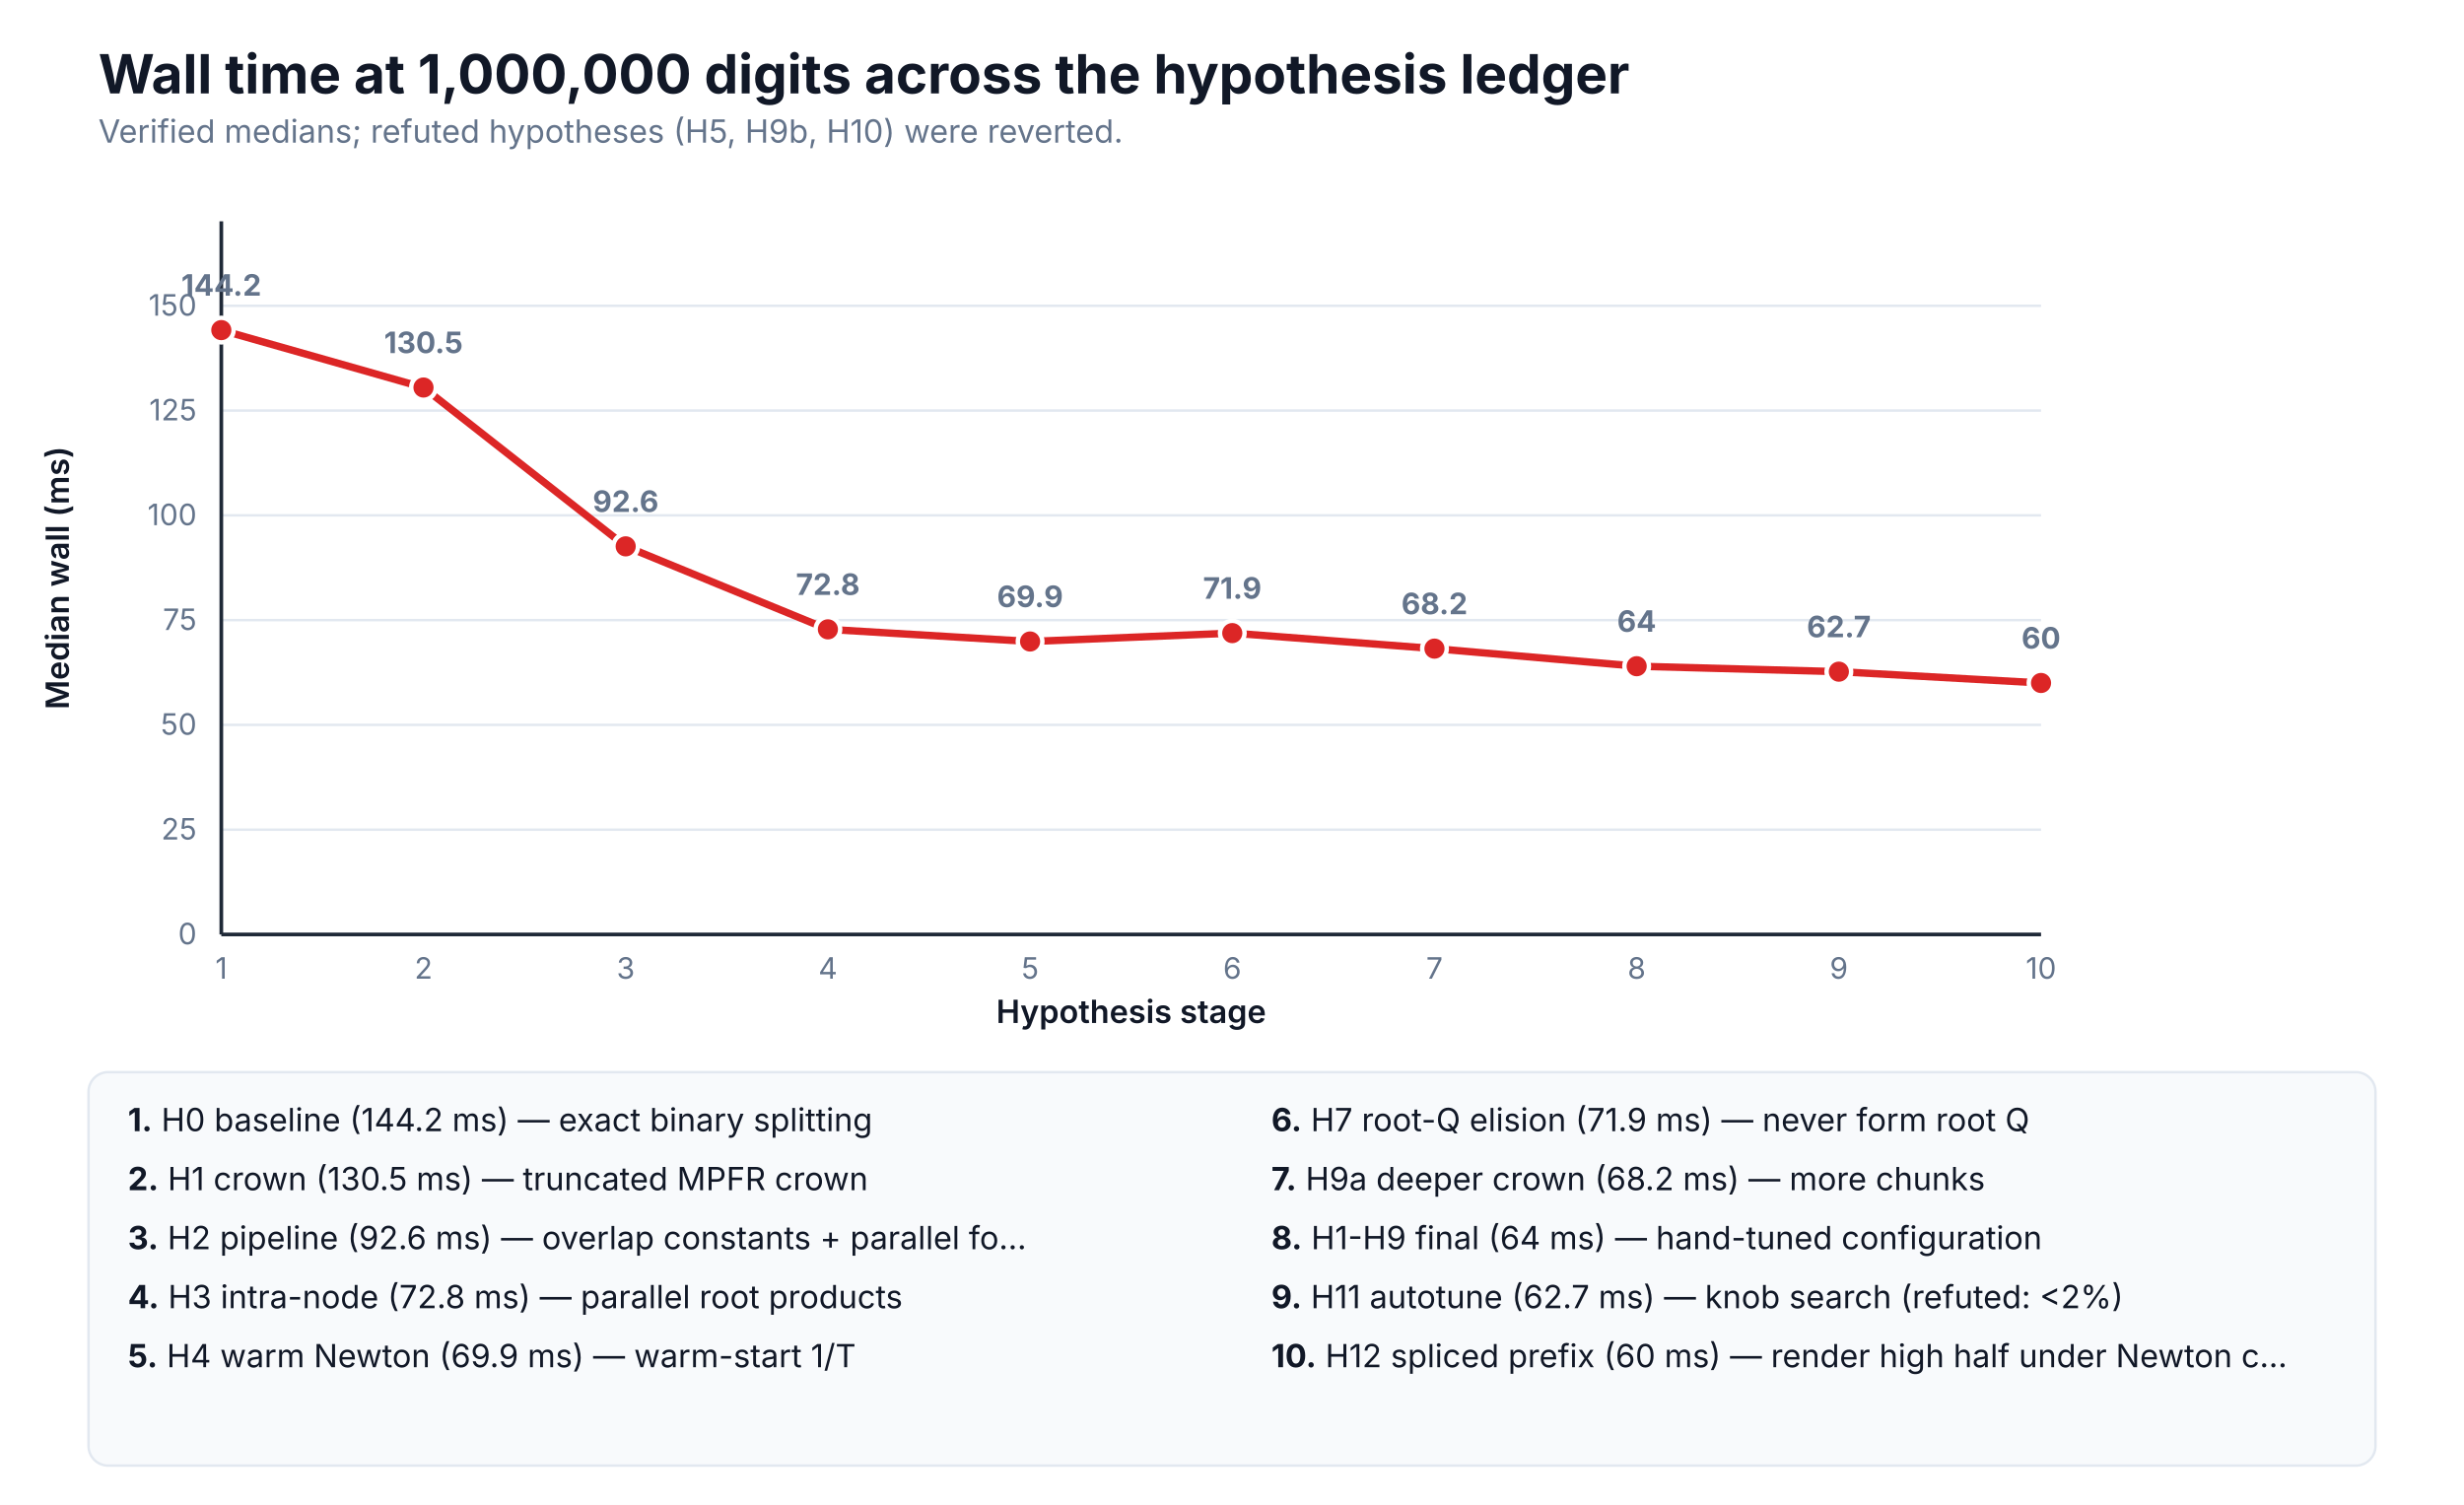
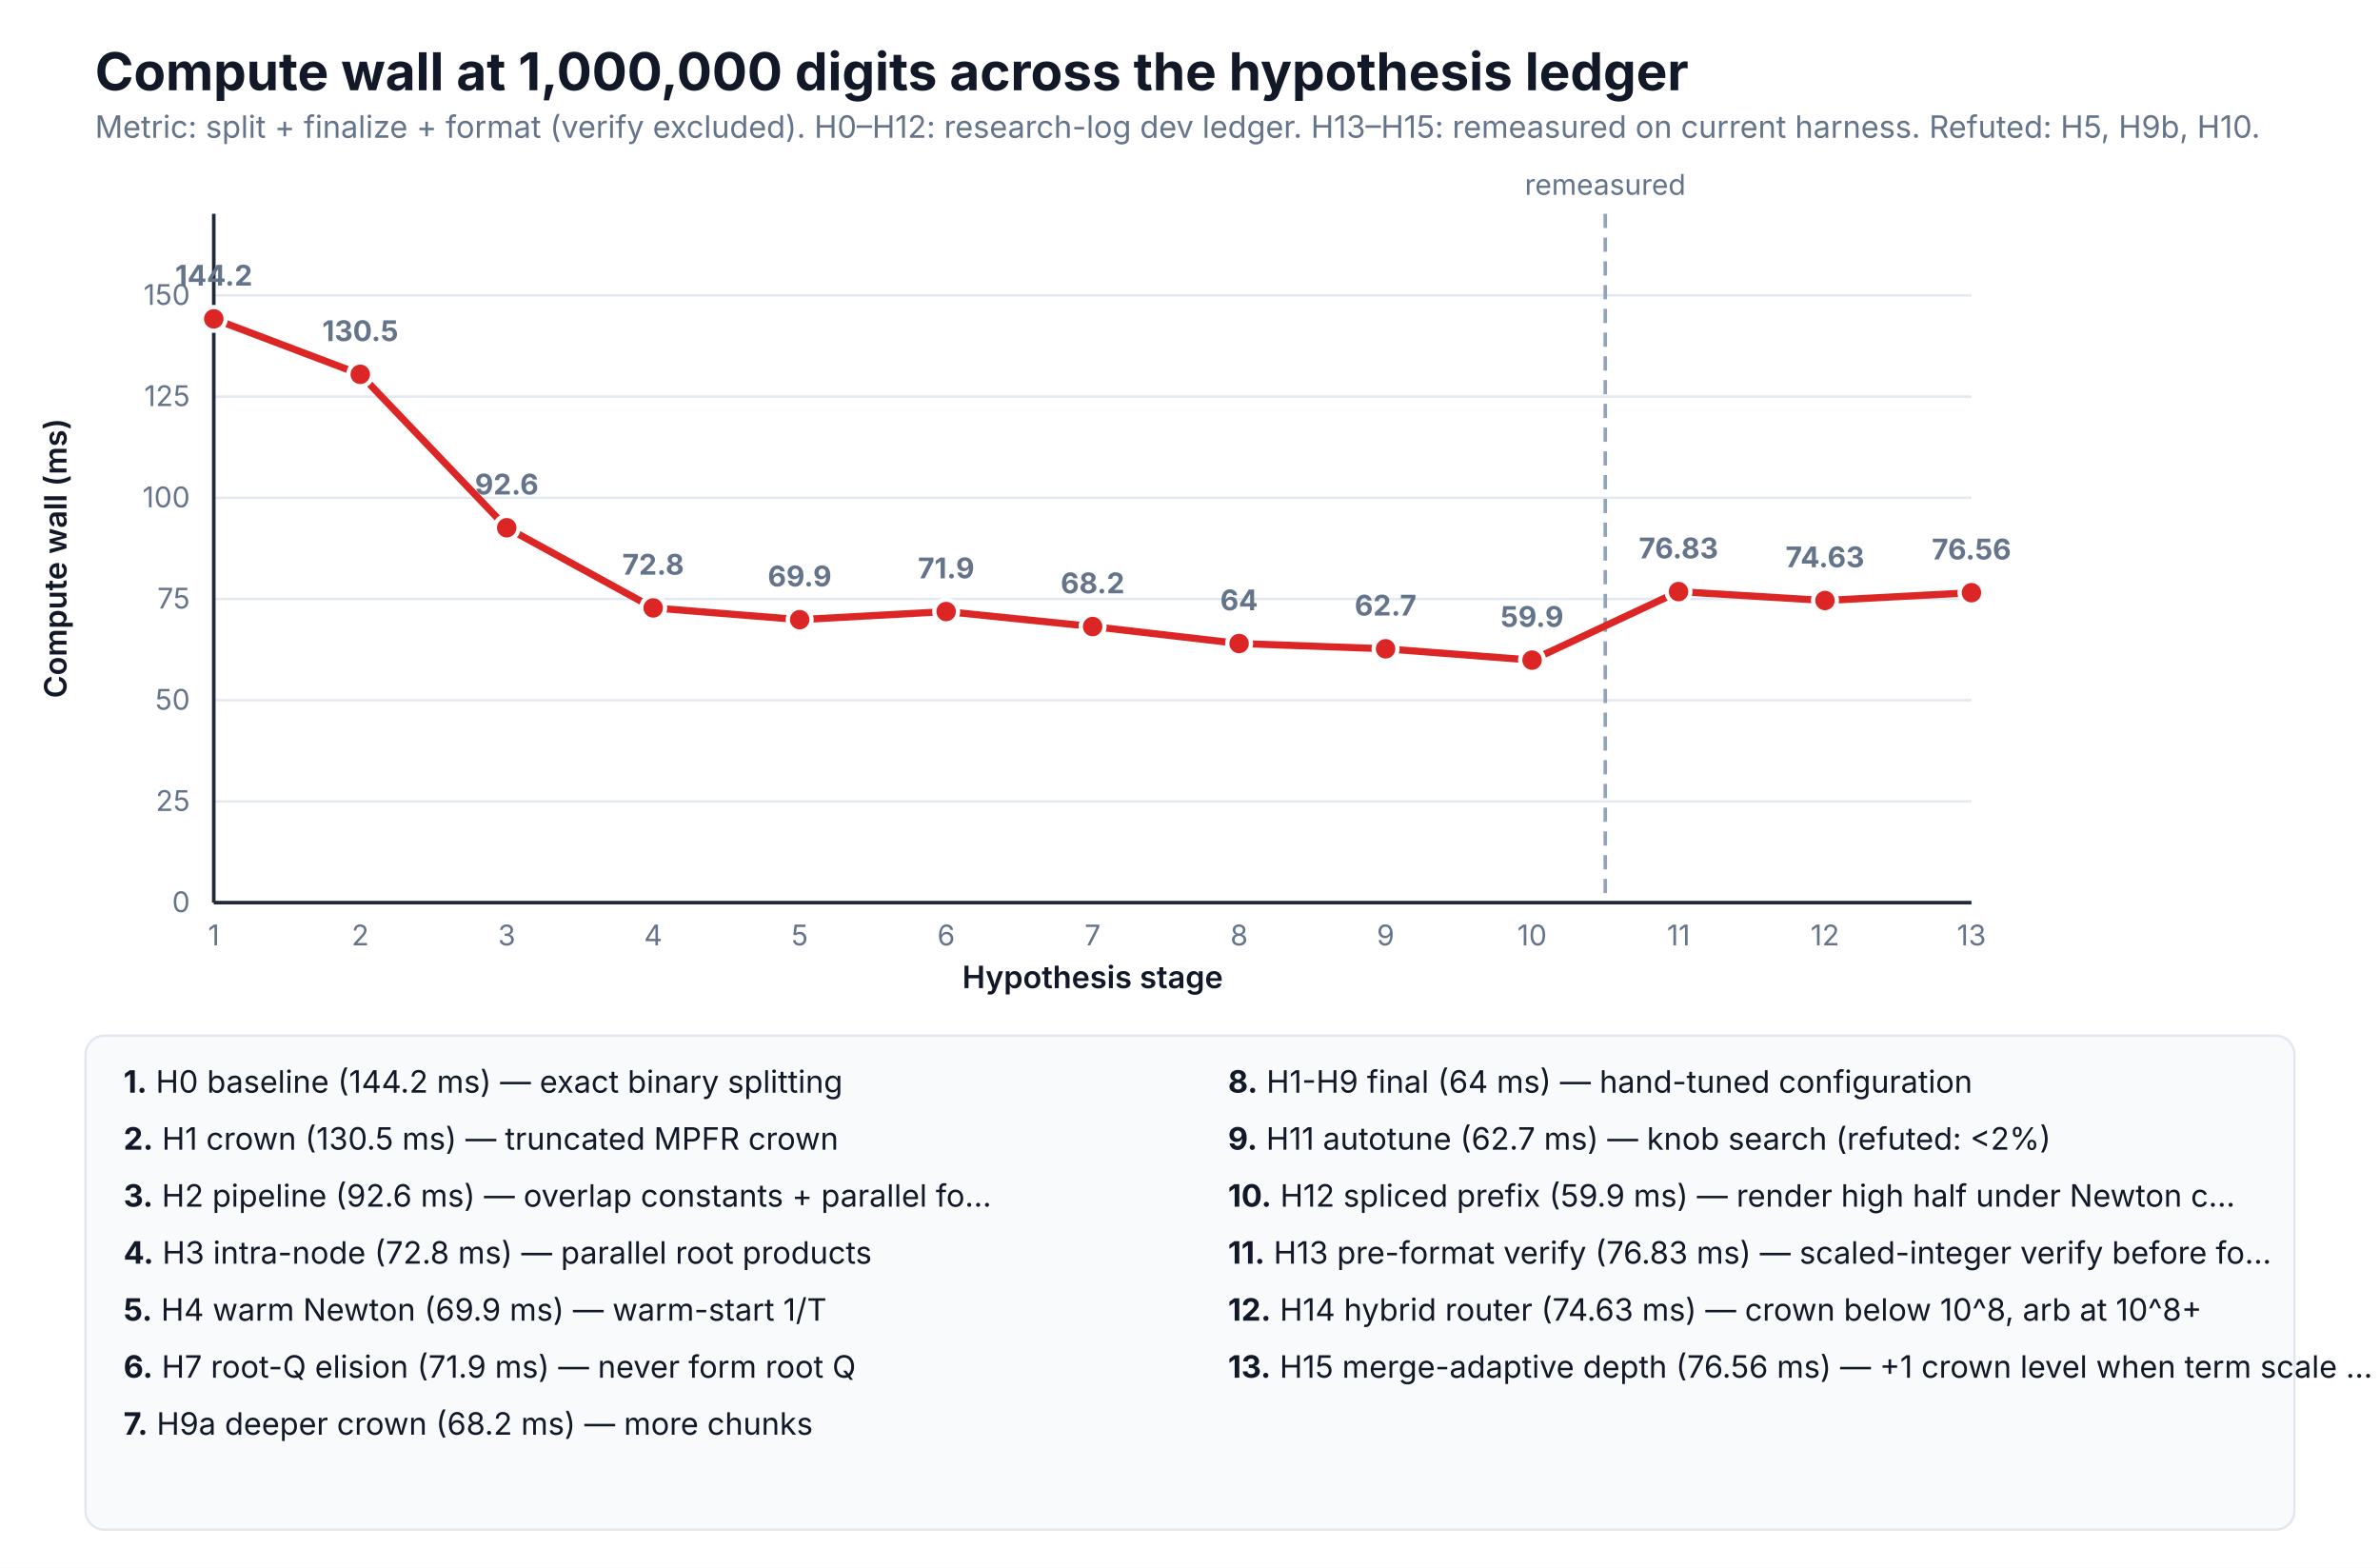
- <svg xmlns="http://www.w3.org/2000/svg" viewBox="0 0 1002 612" role="img" aria-labelledby="title desc">
+ <svg xmlns="http://www.w3.org/2000/svg" viewBox="0 0 1002 660" role="img" aria-labelledby="title desc">
  <style>text{font-family:-apple-system,BlinkMacSystemFont,'Segoe UI',sans-serif}.title{font-size:22px;font-weight:700;fill:#111827}.subtitle{font-size:13px;fill:#64748b}.axis{stroke:#1f2937;stroke-width:1.5}.grid{stroke:#e2e8f0;stroke-width:1}.tick{font-size:12px;fill:#64748b}.label{font-size:13px;font-weight:600;fill:#111827}.legend{font-size:13px;fill:#111827}.legend-box{fill:#f8fafc;stroke:#e2e8f0;stroke-width:1}.refline{stroke:#94a3b8;stroke-width:1.5;stroke-dasharray:6 4}</style>
-   <rect width="1002" height="612" fill="#fff" />
-   <text class="title" x="40" y="38">Wall time at 1,000,000 digits across the hypothesis ledger</text>
-   <text class="subtitle" x="40" y="58">Verified medians; refuted hypotheses (H5, H9b, H10) were reverted.</text>
+   <rect width="1002" height="660" fill="#fff" />
+   <text class="title" x="40" y="38">Compute wall at 1,000,000 digits across the hypothesis ledger</text>
+   <text class="subtitle" x="40" y="58">Metric: split + finalize + format (verify excluded). H0–H12: research-log dev ledger. H13–H15: remeasured on current harness. Refuted: H5, H9b, H10.</text>
  <line class="grid" x1="90" y1="380" x2="830" y2="380" />
  <text class="tick" x="80" y="384" text-anchor="end">0</text>
  <line class="grid" x1="90" y1="337.39" x2="830" y2="337.39" />
  <text class="tick" x="80" y="341.39" text-anchor="end">25</text>
  <line class="grid" x1="90" y1="294.78" x2="830" y2="294.78" />
  <text class="tick" x="80" y="298.78" text-anchor="end">50</text>
  <line class="grid" x1="90" y1="252.18" x2="830" y2="252.18" />
  <text class="tick" x="80" y="256.18" text-anchor="end">75</text>
  <line class="grid" x1="90" y1="209.57" x2="830" y2="209.57" />
  <text class="tick" x="80" y="213.57" text-anchor="end">100</text>
  <line class="grid" x1="90" y1="166.96" x2="830" y2="166.96" />
  <text class="tick" x="80" y="170.96" text-anchor="end">125</text>
  <line class="grid" x1="90" y1="124.35" x2="830" y2="124.35" />
  <text class="tick" x="80" y="128.35" text-anchor="end">150</text>
  <line class="axis" x1="90" y1="380" x2="830" y2="380" />
  <line class="axis" x1="90" y1="90" x2="90" y2="380" />
-   <text class="label" transform="translate(28 235) rotate(-90)" text-anchor="middle">Median wall (ms)</text>
+   <text class="label" transform="translate(28 235) rotate(-90)" text-anchor="middle">Compute wall (ms)</text>
  <text class="label" x="460" y="416" text-anchor="middle">Hypothesis stage</text>
-   <path d="M90 134.24 L172.22 157.59 L254.44 222.18 L336.67 255.93 L418.89 260.87 L501.11 257.46 L583.33 263.77 L665.56 270.92 L747.78 273.14 L830 277.74" fill="none" stroke="#dc2626" stroke-width="3" stroke-linejoin="round" />
+   <line x1="675.83" y1="90" x2="675.83" y2="380" stroke="#94a3b8" stroke-width="1.5" stroke-dasharray="6 4" />
+   <text class="tick" x="675.83" y="82" text-anchor="middle" fill="#64748b">remeasured</text>
+   <path d="M90 134.24 L151.67 157.59 L213.33 222.18 L275 255.93 L336.67 260.87 L398.33 257.46 L460 263.77 L521.67 270.92 L583.33 273.14 L645 277.91 L706.67 249.06 L768.33 252.81 L830 249.52" fill="none" stroke="#dc2626" stroke-width="3" stroke-linejoin="round" />
  <circle cx="90" cy="134.24" r="5" fill="#dc2626" stroke="#fff" stroke-width="1.8" />
  <text class="tick" x="90" y="120.24" text-anchor="middle" font-weight="700">144.2</text>
  <text class="tick" x="90" y="398" text-anchor="middle">1</text>
-   <circle cx="172.22" cy="157.59" r="5" fill="#dc2626" stroke="#fff" stroke-width="1.8" />
-   <text class="tick" x="172.22" y="143.59" text-anchor="middle" font-weight="700">130.5</text>
-   <text class="tick" x="172.22" y="398" text-anchor="middle">2</text>
-   <circle cx="254.44" cy="222.18" r="5" fill="#dc2626" stroke="#fff" stroke-width="1.8" />
-   <text class="tick" x="254.44" y="208.18" text-anchor="middle" font-weight="700">92.6</text>
-   <text class="tick" x="254.44" y="398" text-anchor="middle">3</text>
-   <circle cx="336.67" cy="255.93" r="5" fill="#dc2626" stroke="#fff" stroke-width="1.8" />
-   <text class="tick" x="336.67" y="241.93" text-anchor="middle" font-weight="700">72.8</text>
-   <text class="tick" x="336.67" y="398" text-anchor="middle">4</text>
-   <circle cx="418.89" cy="260.87" r="5" fill="#dc2626" stroke="#fff" stroke-width="1.8" />
-   <text class="tick" x="418.89" y="246.87" text-anchor="middle" font-weight="700">69.9</text>
-   <text class="tick" x="418.89" y="398" text-anchor="middle">5</text>
-   <circle cx="501.11" cy="257.46" r="5" fill="#dc2626" stroke="#fff" stroke-width="1.8" />
-   <text class="tick" x="501.11" y="243.46" text-anchor="middle" font-weight="700">71.9</text>
-   <text class="tick" x="501.11" y="398" text-anchor="middle">6</text>
-   <circle cx="583.33" cy="263.77" r="5" fill="#dc2626" stroke="#fff" stroke-width="1.8" />
-   <text class="tick" x="583.33" y="249.77" text-anchor="middle" font-weight="700">68.2</text>
-   <text class="tick" x="583.33" y="398" text-anchor="middle">7</text>
-   <circle cx="665.56" cy="270.92" r="5" fill="#dc2626" stroke="#fff" stroke-width="1.8" />
-   <text class="tick" x="665.56" y="256.92" text-anchor="middle" font-weight="700">64</text>
-   <text class="tick" x="665.56" y="398" text-anchor="middle">8</text>
-   <circle cx="747.78" cy="273.14" r="5" fill="#dc2626" stroke="#fff" stroke-width="1.8" />
-   <text class="tick" x="747.78" y="259.14" text-anchor="middle" font-weight="700">62.7</text>
-   <text class="tick" x="747.78" y="398" text-anchor="middle">9</text>
-   <circle cx="830" cy="277.74" r="5" fill="#dc2626" stroke="#fff" stroke-width="1.8" />
-   <text class="tick" x="830" y="263.74" text-anchor="middle" font-weight="700">60</text>
-   <text class="tick" x="830" y="398" text-anchor="middle">10</text>
-   <rect class="legend-box" x="36" y="436" width="930" height="160" rx="8" />
+   <circle cx="151.67" cy="157.59" r="5" fill="#dc2626" stroke="#fff" stroke-width="1.8" />
+   <text class="tick" x="151.67" y="143.59" text-anchor="middle" font-weight="700">130.5</text>
+   <text class="tick" x="151.67" y="398" text-anchor="middle">2</text>
+   <circle cx="213.33" cy="222.18" r="5" fill="#dc2626" stroke="#fff" stroke-width="1.8" />
+   <text class="tick" x="213.33" y="208.18" text-anchor="middle" font-weight="700">92.6</text>
+   <text class="tick" x="213.33" y="398" text-anchor="middle">3</text>
+   <circle cx="275" cy="255.93" r="5" fill="#dc2626" stroke="#fff" stroke-width="1.8" />
+   <text class="tick" x="275" y="241.93" text-anchor="middle" font-weight="700">72.8</text>
+   <text class="tick" x="275" y="398" text-anchor="middle">4</text>
+   <circle cx="336.67" cy="260.87" r="5" fill="#dc2626" stroke="#fff" stroke-width="1.8" />
+   <text class="tick" x="336.67" y="246.87" text-anchor="middle" font-weight="700">69.9</text>
+   <text class="tick" x="336.67" y="398" text-anchor="middle">5</text>
+   <circle cx="398.33" cy="257.46" r="5" fill="#dc2626" stroke="#fff" stroke-width="1.8" />
+   <text class="tick" x="398.33" y="243.46" text-anchor="middle" font-weight="700">71.9</text>
+   <text class="tick" x="398.33" y="398" text-anchor="middle">6</text>
+   <circle cx="460" cy="263.77" r="5" fill="#dc2626" stroke="#fff" stroke-width="1.8" />
+   <text class="tick" x="460" y="249.77" text-anchor="middle" font-weight="700">68.2</text>
+   <text class="tick" x="460" y="398" text-anchor="middle">7</text>
+   <circle cx="521.67" cy="270.92" r="5" fill="#dc2626" stroke="#fff" stroke-width="1.8" />
+   <text class="tick" x="521.67" y="256.92" text-anchor="middle" font-weight="700">64</text>
+   <text class="tick" x="521.67" y="398" text-anchor="middle">8</text>
+   <circle cx="583.33" cy="273.14" r="5" fill="#dc2626" stroke="#fff" stroke-width="1.8" />
+   <text class="tick" x="583.33" y="259.14" text-anchor="middle" font-weight="700">62.7</text>
+   <text class="tick" x="583.33" y="398" text-anchor="middle">9</text>
+   <circle cx="645" cy="277.91" r="5" fill="#dc2626" stroke="#fff" stroke-width="1.8" />
+   <text class="tick" x="645" y="263.91" text-anchor="middle" font-weight="700">59.9</text>
+   <text class="tick" x="645" y="398" text-anchor="middle">10</text>
+   <circle cx="706.67" cy="249.06" r="5" fill="#dc2626" stroke="#fff" stroke-width="1.8" />
+   <text class="tick" x="706.67" y="235.06" text-anchor="middle" font-weight="700">76.83</text>
+   <text class="tick" x="706.67" y="398" text-anchor="middle">11</text>
+   <circle cx="768.33" cy="252.81" r="5" fill="#dc2626" stroke="#fff" stroke-width="1.8" />
+   <text class="tick" x="768.33" y="238.81" text-anchor="middle" font-weight="700">74.63</text>
+   <text class="tick" x="768.33" y="398" text-anchor="middle">12</text>
+   <circle cx="830" cy="249.52" r="5" fill="#dc2626" stroke="#fff" stroke-width="1.8" />
+   <text class="tick" x="830" y="235.52" text-anchor="middle" font-weight="700">76.56</text>
+   <text class="tick" x="830" y="398" text-anchor="middle">13</text>
+   <rect class="legend-box" x="36" y="436" width="930" height="208" rx="8" />
  <text class="legend" x="52" y="460">
    <tspan font-weight="700">1.</tspan> H0 baseline (144.2 ms) — exact binary splitting</text>
  <text class="legend" x="52" y="484">
    <tspan font-weight="700">2.</tspan> H1 crown (130.5 ms) — truncated MPFR crown</text>
  <text class="legend" x="52" y="508">
    <tspan font-weight="700">3.</tspan> H2 pipeline (92.6 ms) — overlap constants + parallel fo...</text>
  <text class="legend" x="52" y="532">
    <tspan font-weight="700">4.</tspan> H3 intra-node (72.8 ms) — parallel root products</text>
  <text class="legend" x="52" y="556">
    <tspan font-weight="700">5.</tspan> H4 warm Newton (69.9 ms) — warm-start 1/T</text>
+   <text class="legend" x="52" y="580">
+     <tspan font-weight="700">6.</tspan> H7 root-Q elision (71.9 ms) — never form root Q</text>
+   <text class="legend" x="52" y="604">
+     <tspan font-weight="700">7.</tspan> H9a deeper crown (68.2 ms) — more chunks</text>
  <text class="legend" x="517" y="460">
-     <tspan font-weight="700">6.</tspan> H7 root-Q elision (71.9 ms) — never form root Q</text>
+     <tspan font-weight="700">8.</tspan> H1-H9 final (64 ms) — hand-tuned configuration</text>
  <text class="legend" x="517" y="484">
-     <tspan font-weight="700">7.</tspan> H9a deeper crown (68.2 ms) — more chunks</text>
+     <tspan font-weight="700">9.</tspan> H11 autotune (62.7 ms) — knob search (refuted: &lt;2%)</text>
  <text class="legend" x="517" y="508">
-     <tspan font-weight="700">8.</tspan> H1-H9 final (64 ms) — hand-tuned configuration</text>
+     <tspan font-weight="700">10.</tspan> H12 spliced prefix (59.9 ms) — render high half under Newton c...</text>
  <text class="legend" x="517" y="532">
-     <tspan font-weight="700">9.</tspan> H11 autotune (62.7 ms) — knob search (refuted: &lt;2%)</text>
+     <tspan font-weight="700">11.</tspan> H13 pre-format verify (76.83 ms) — scaled-integer verify before fo...</text>
  <text class="legend" x="517" y="556">
-     <tspan font-weight="700">10.</tspan> H12 spliced prefix (60 ms) — render high half under Newton c...</text>
+     <tspan font-weight="700">12.</tspan> H14 hybrid router (74.63 ms) — crown below 10^8, arb at 10^8+</text>
+   <text class="legend" x="517" y="580">
+     <tspan font-weight="700">13.</tspan> H15 merge-adaptive depth (76.56 ms) — +1 crown level when term scale ...</text>
</svg>
